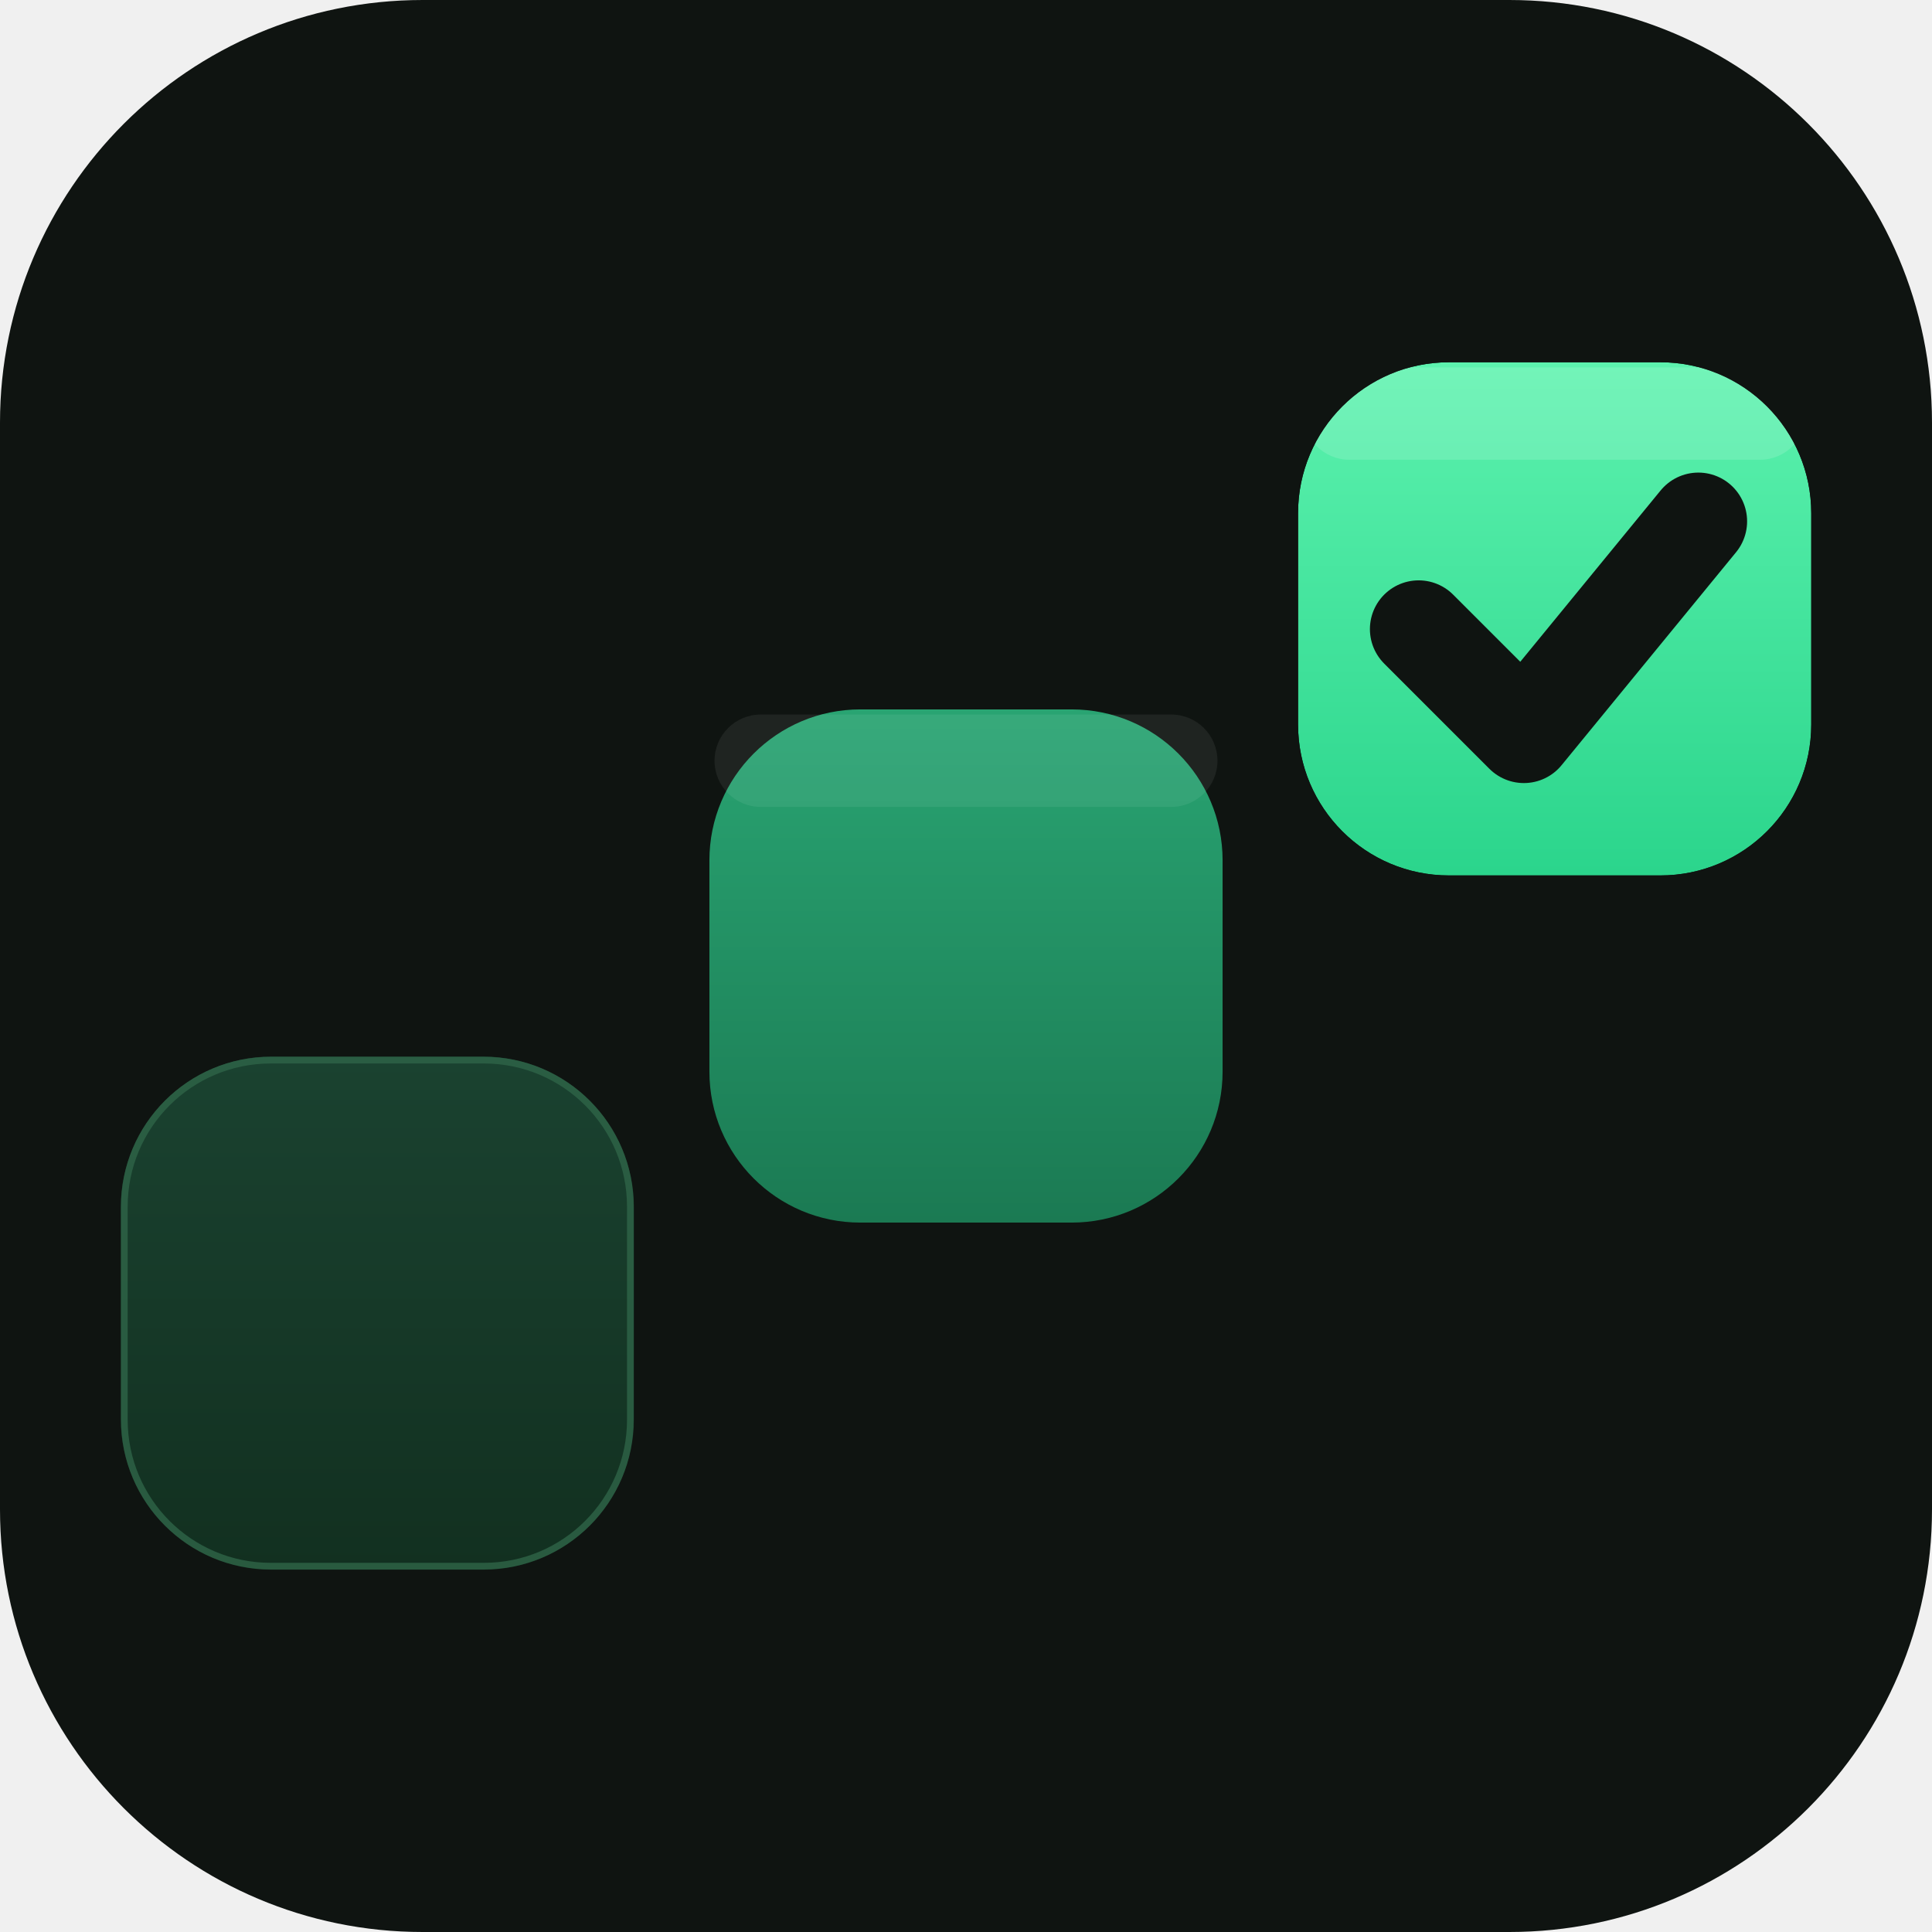
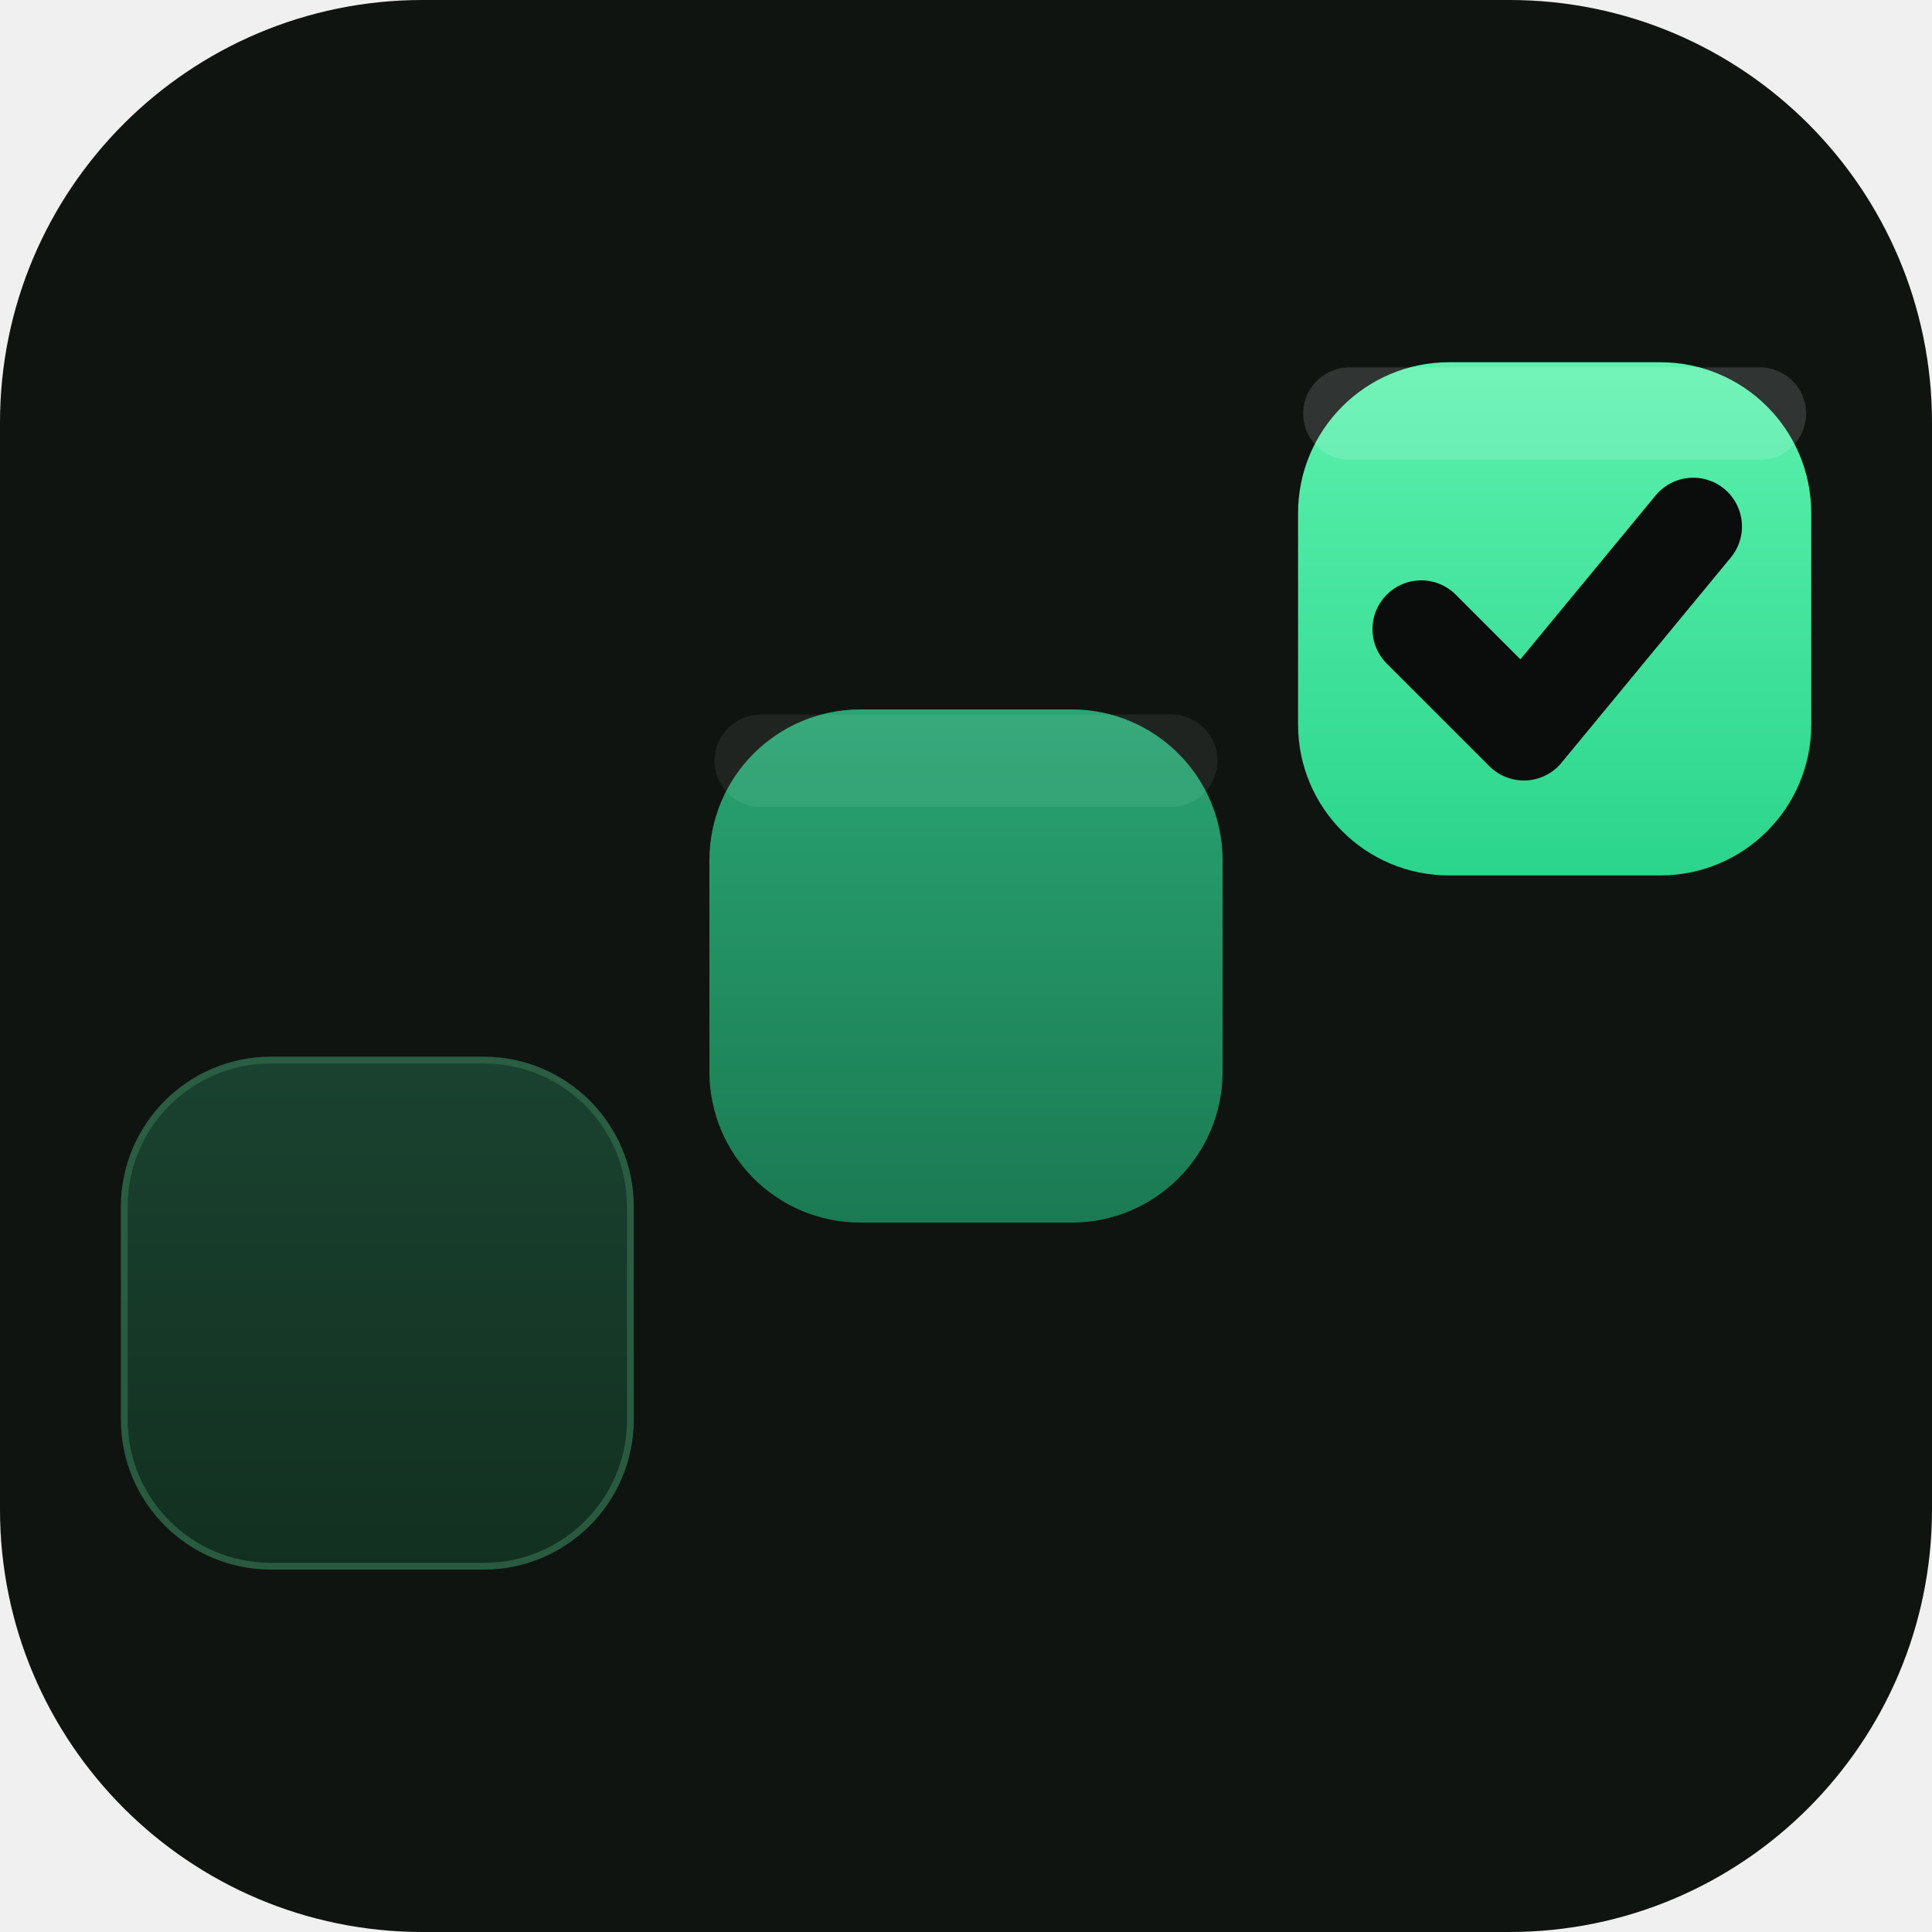
<svg xmlns="http://www.w3.org/2000/svg" viewBox="0 0 64 64">
  <defs>
    <linearGradient id="t1" x1="0" y1="0" x2="0" y2="1">
      <stop offset="0" stop-color="#1A4230" />
      <stop offset="1" stop-color="#123020" />
    </linearGradient>
    <linearGradient id="t2" x1="0" y1="0" x2="0" y2="1">
      <stop offset="0" stop-color="#29A472" />
      <stop offset="1" stop-color="#1B7A53" />
    </linearGradient>
    <linearGradient id="t3" x1="0" y1="0" x2="0" y2="1">
      <stop offset="0" stop-color="#5CF2AE" />
      <stop offset="1" stop-color="#2BD58C" />
    </linearGradient>
-     <filter id="gl" x="-60%" y="-60%" width="220%" height="220%">
-       <feGaussianBlur stdDeviation="2.89" />
-     </filter>
-     <mask id="cut">
-       <rect x="43" y="12" width="17" height="17" rx="5" fill="#fff" />
-       <path d="M46.995 20.84 L50.48 24.325 L56.26 17.27" fill="none" stroke="#000" stroke-width="3.23" stroke-linecap="round" stroke-linejoin="round" />
-     </mask>
  </defs>
  <rect width="64" height="64" rx="14" fill="#0F1411" />
  <rect x="4" y="35" width="17" height="17" rx="5" fill="url(#t1)" />
  <rect x="4.119" y="35.119" width="16.762" height="16.762" rx="4.85" fill="none" stroke="#2F6447" stroke-opacity=".8" stroke-width="0.221" />
  <rect x="23.5" y="23.5" width="17" height="17" rx="5" fill="url(#t2)" />
  <rect x="23.67" y="23.67" width="16.66" height="3.06" rx="1.53" fill="#fff" opacity=".07" />
-   <rect x="43" y="12" width="17" height="17" rx="5" fill="url(#t3)" mask="url(#cut)" />
-   <rect x="43.17" y="12.17" width="16.66" height="3.06" rx="1.53" fill="#fff" opacity=".14" mask="url(#cut)" />
+   <rect x="43" y="12" width="17" height="17" rx="5" fill="url(#t3)" />
+   <rect x="43.17" y="12.17" width="16.66" height="3.06" rx="1.53" fill="#fff" opacity=".14" />
+   <path d="M47.08 20.84 L50.48 24.24 L56.09 17.44" fill="none" stroke="#0A0D0B" stroke-width="3.23" stroke-linecap="round" stroke-linejoin="round" />
</svg>
